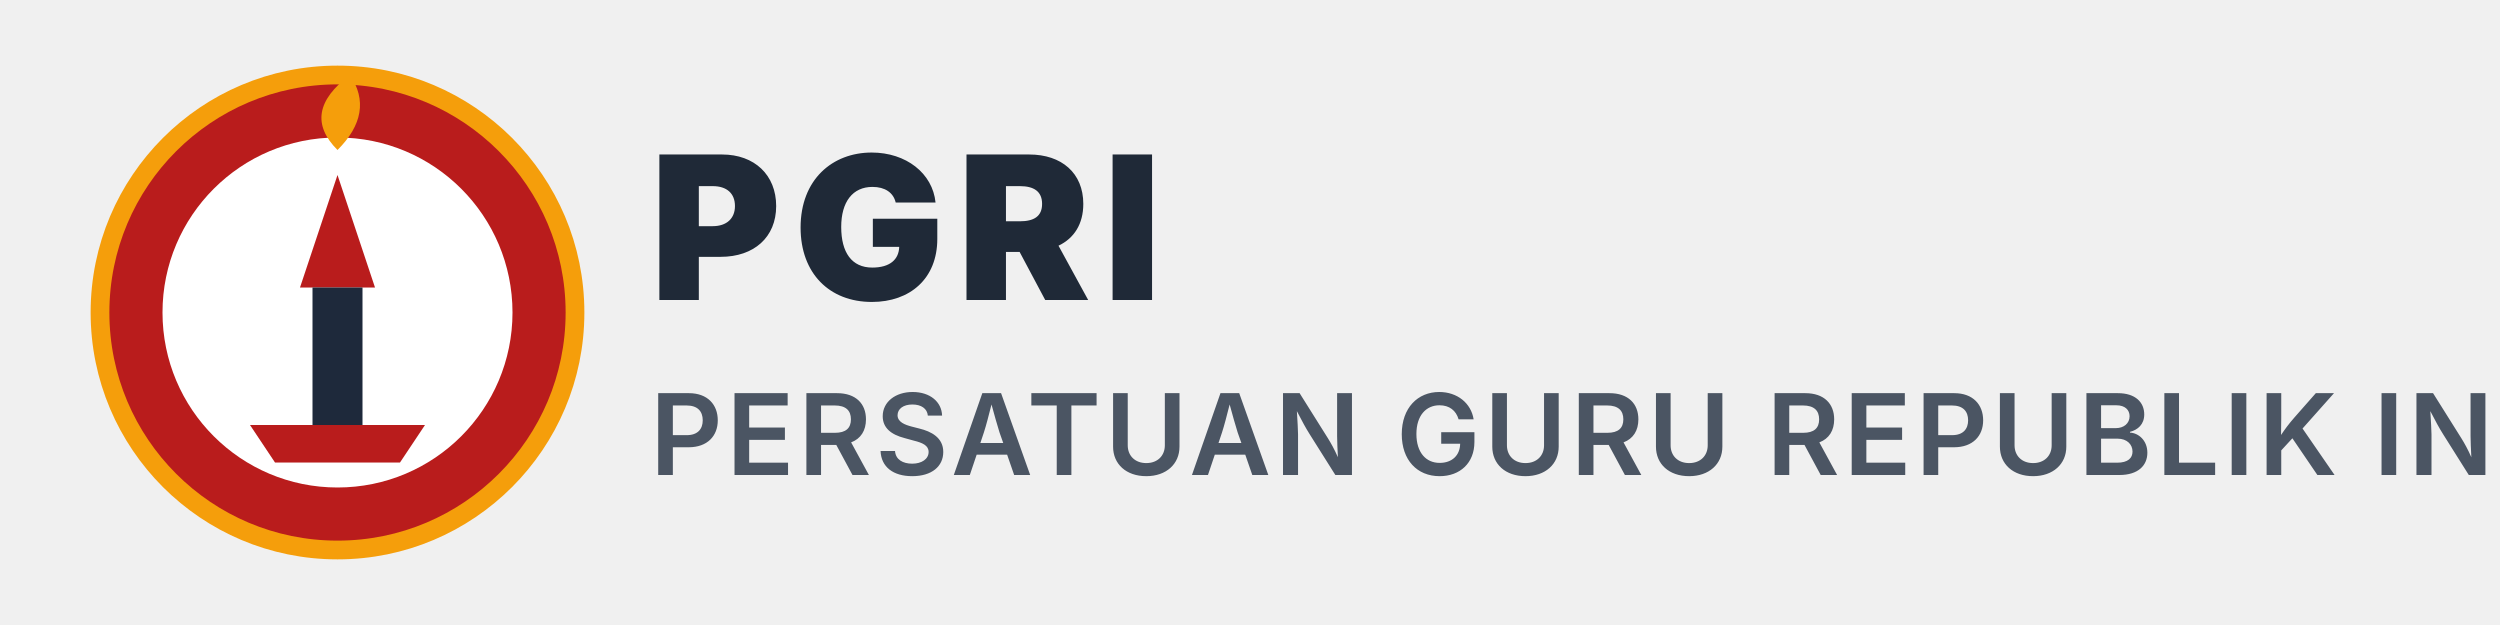
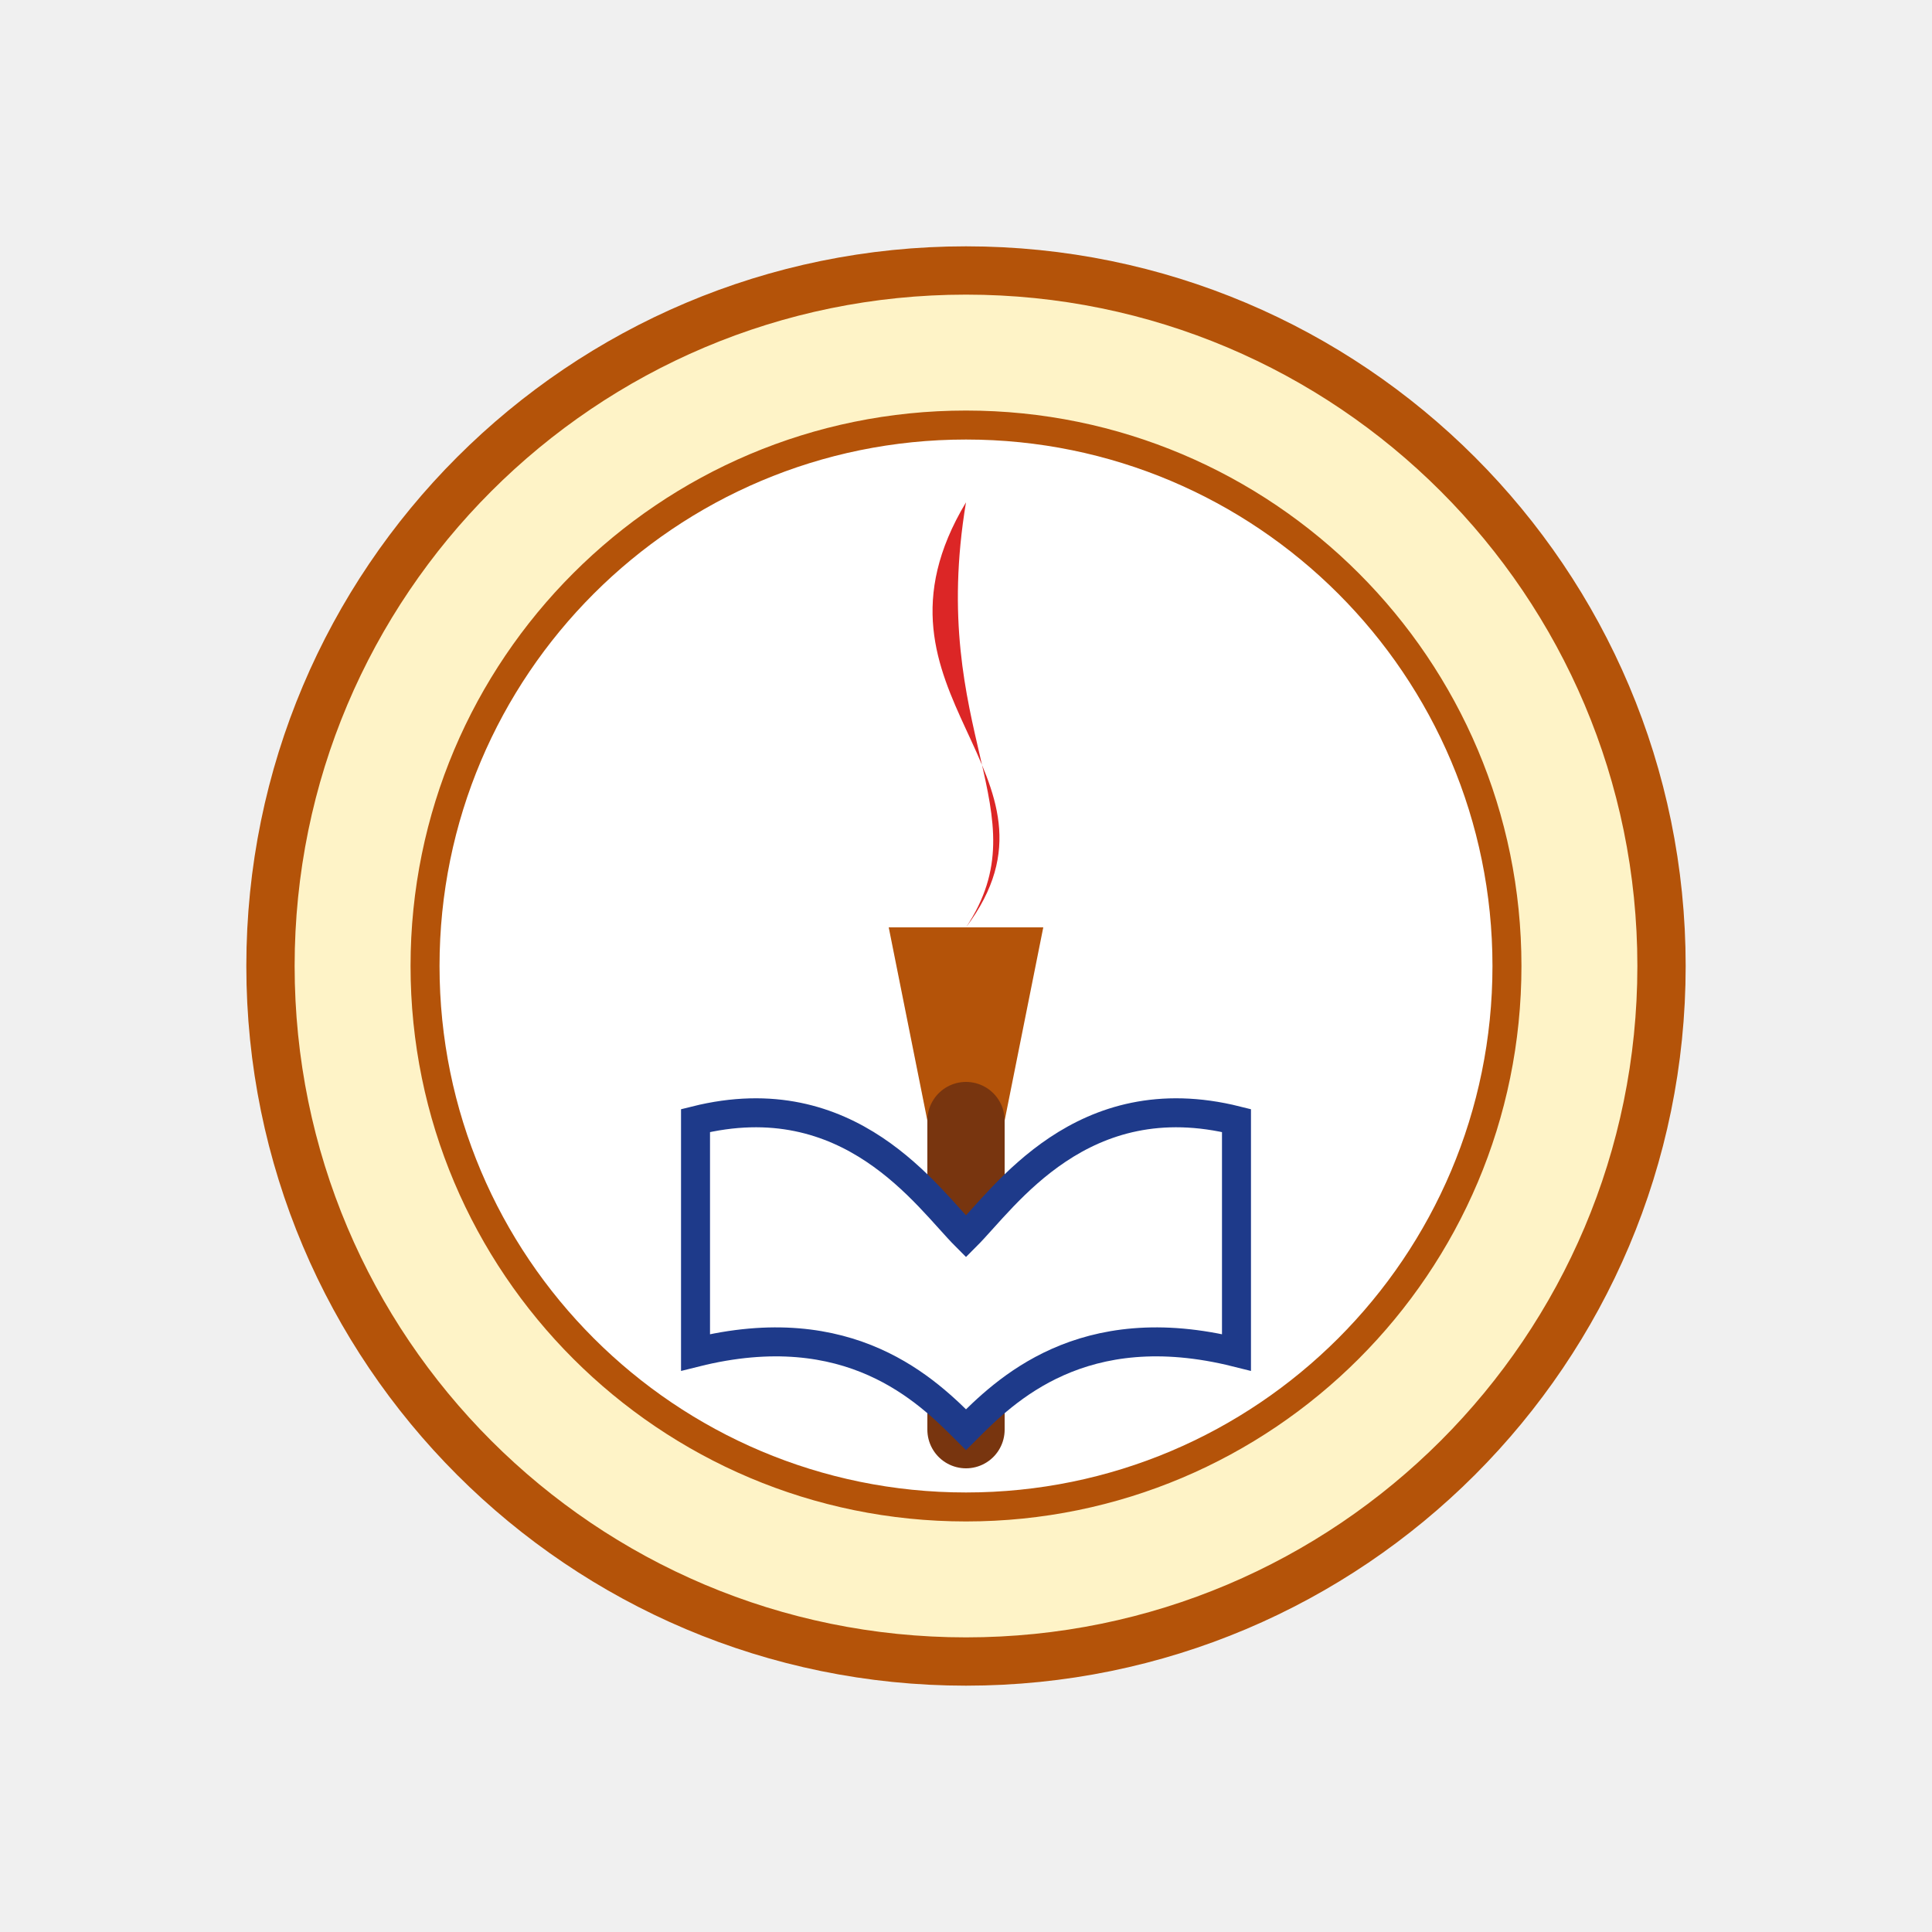
- <svg xmlns="http://www.w3.org/2000/svg" viewBox="0 0 200 50" fill="none">
-   <g transform="translate(6, 4)">
-     <circle cx="21" cy="21" r="19" fill="#b91c1c" stroke="#f59e0b" stroke-width="1.5" />
-     <circle cx="21" cy="21" r="14" fill="#ffffff" />
-     <path d="M21 10 L24 19 L18 19 Z" fill="#b91c1c" />
-     <path d="M21 8 Q24 5 22 2 Q18 5 21 8 Z" fill="#f59e0b" />
-     <rect x="19" y="19" width="4" height="11" fill="#1e293b" />
-     <path d="M14 30 L28 30 L26 33 L16 33 Z" fill="#b91c1c" />
+ <svg xmlns="http://www.w3.org/2000/svg" viewBox="0 0 100 100" fill="none">
+   <g transform="translate(10, 10)">
+     <circle cx="40" cy="40" r="36" fill="#fef3c7" stroke="#b45309" stroke-width="2.5" />
+     <circle cx="40" cy="40" r="28" fill="#ffffff" stroke="#b45309" stroke-width="1.5" />
+     <path d="M40 16 C34 26 46 30 40 38 C44 32 38 28 40 16 Z" fill="#dc2626" />
+     <polygon points="36,38 44,38 42,48 38,48" fill="#b45309" />
+     <line x1="40" y1="48" x2="40" y2="64" stroke="#78350f" stroke-width="4" stroke-linecap="round" />
+     <path d="M26 48 C34 46 38 52 40 54 C42 52 46 46 54 48 L54 60 C46 58 42 62 40 64 C38 62 34 58 26 60 Z" fill="#ffffff" stroke="#1e3a8a" stroke-width="1.5" />
  </g>
-   <text x="52" y="24" font-family="'Inter', 'Segoe UI', -apple-system, sans-serif" font-weight="900" font-size="16" fill="#1f2937" letter-spacing="1">PGRI</text>
-   <text x="52" y="38" font-family="'Inter', 'Segoe UI', -apple-system, sans-serif" font-weight="600" font-size="9" fill="#4b5563" letter-spacing="0.3">PERSATUAN GURU REPUBLIK INDONESIA</text>
</svg>
